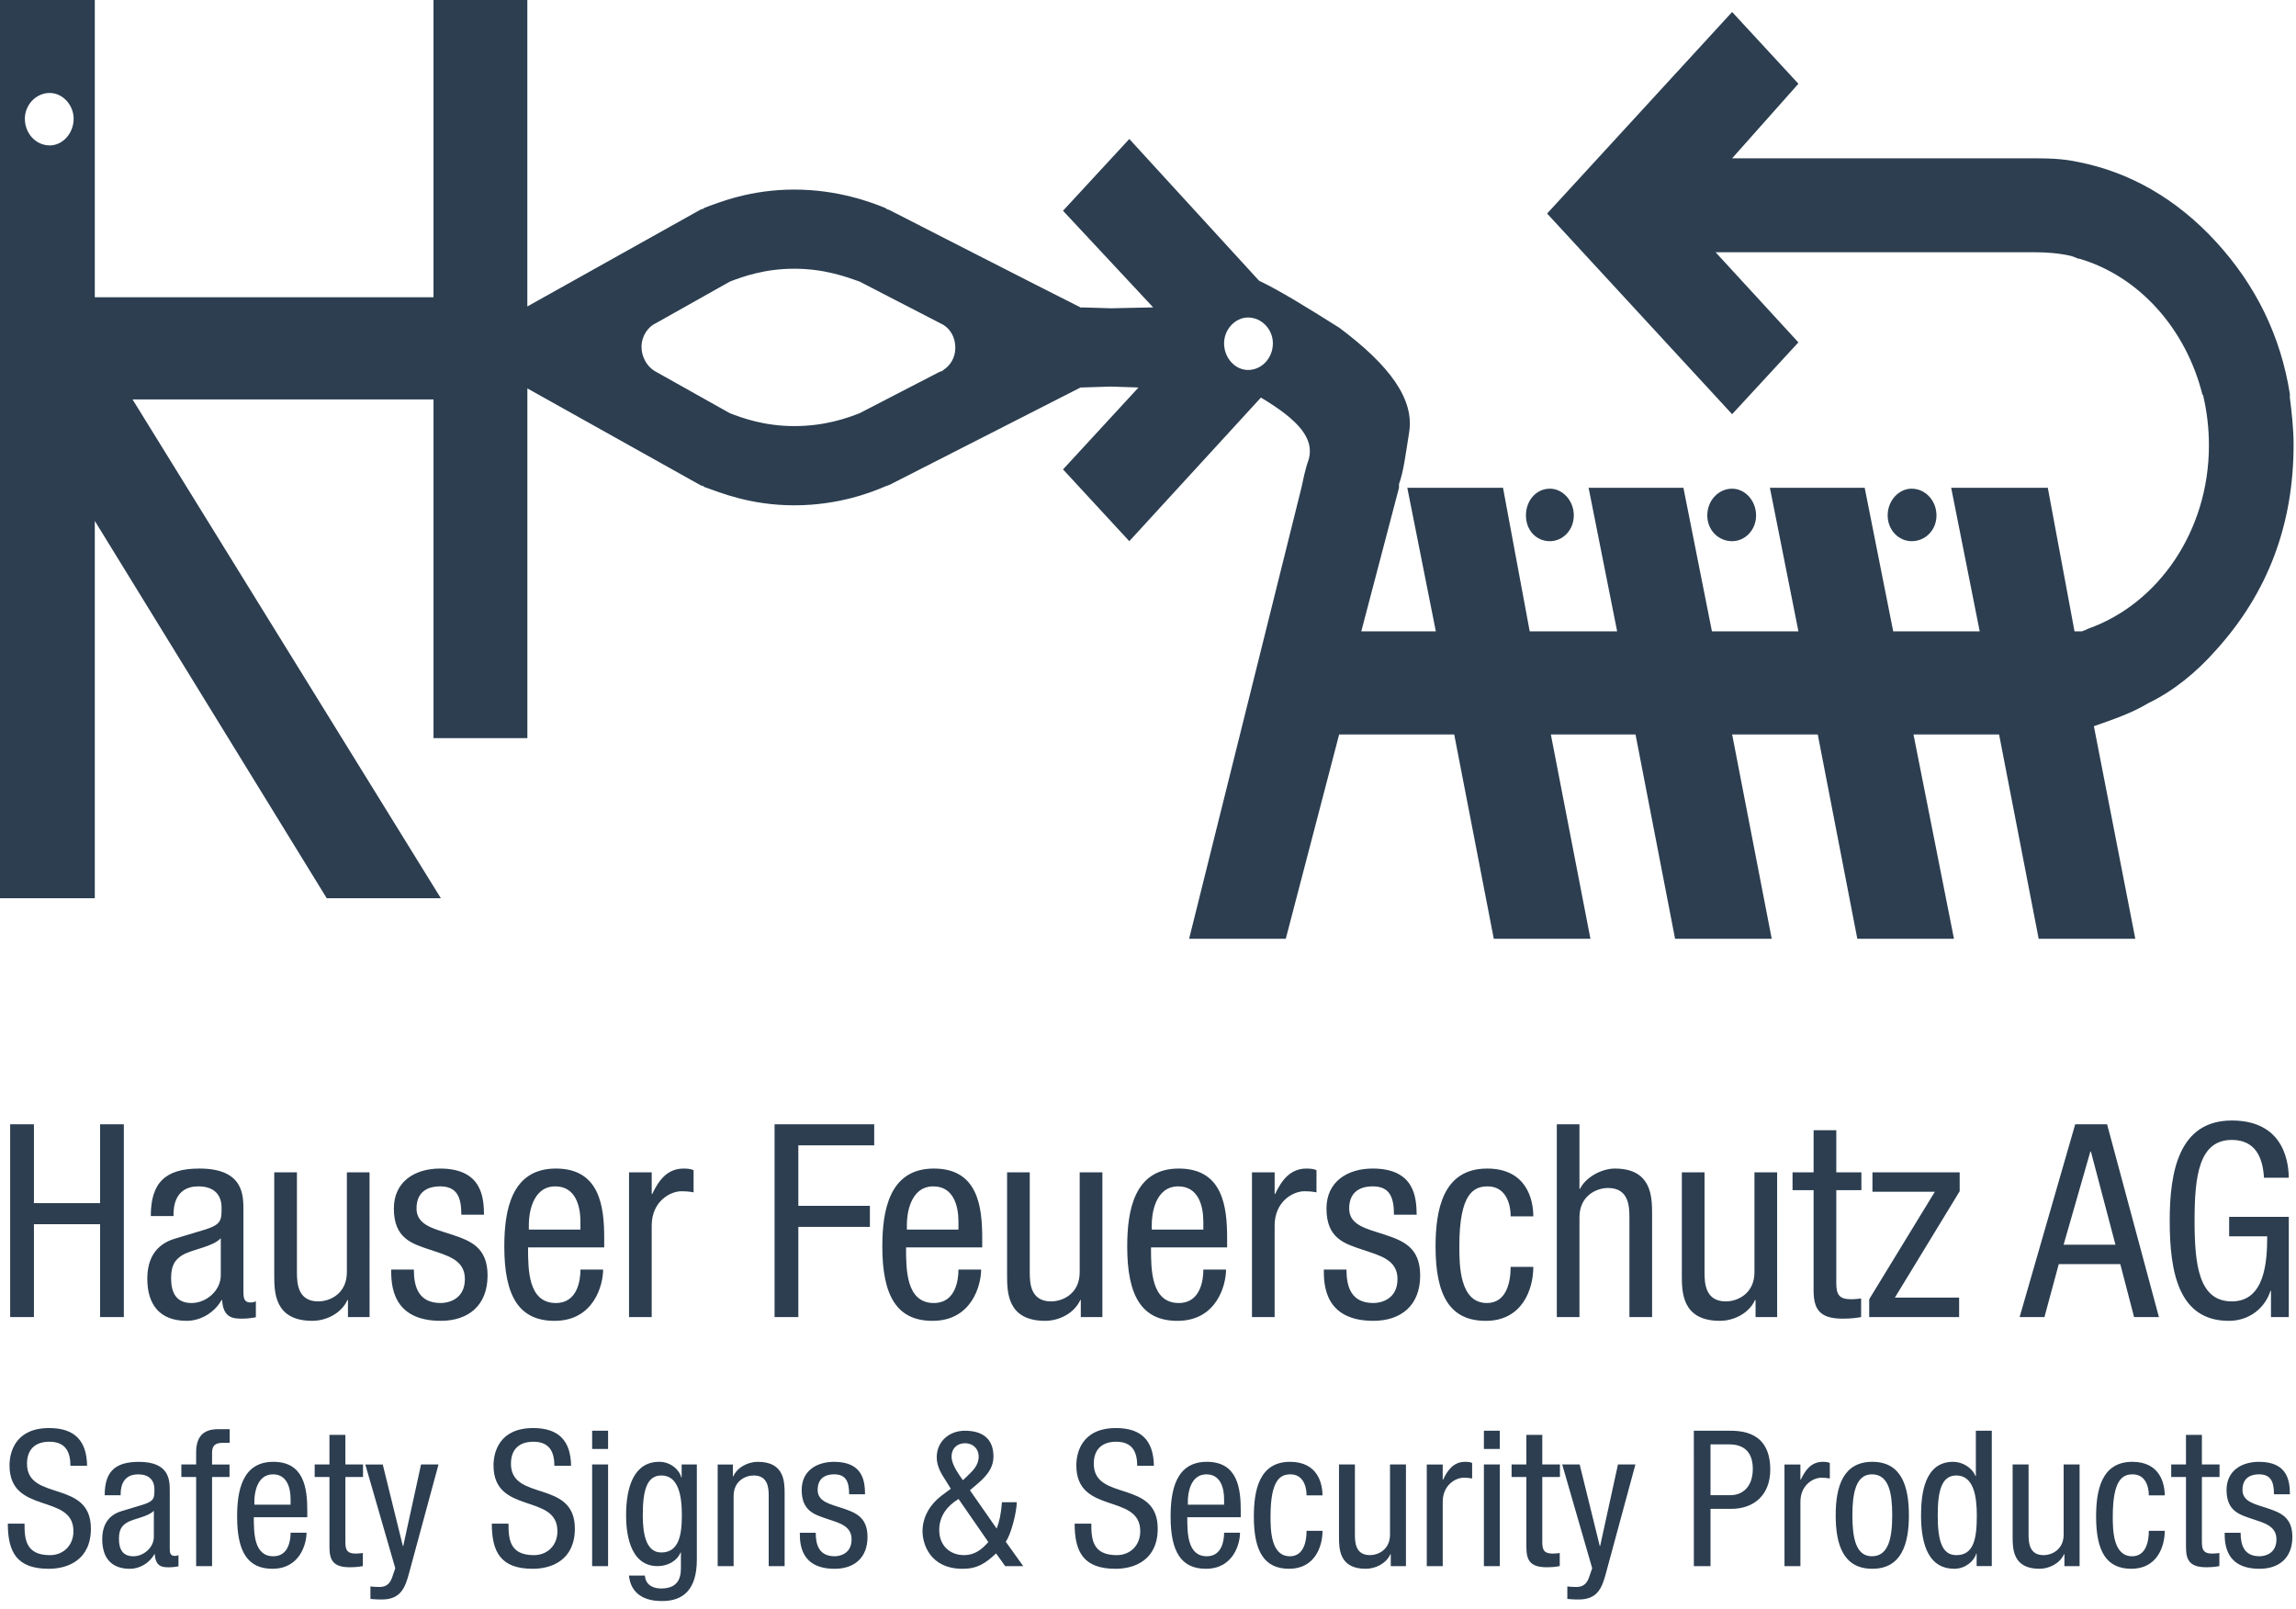
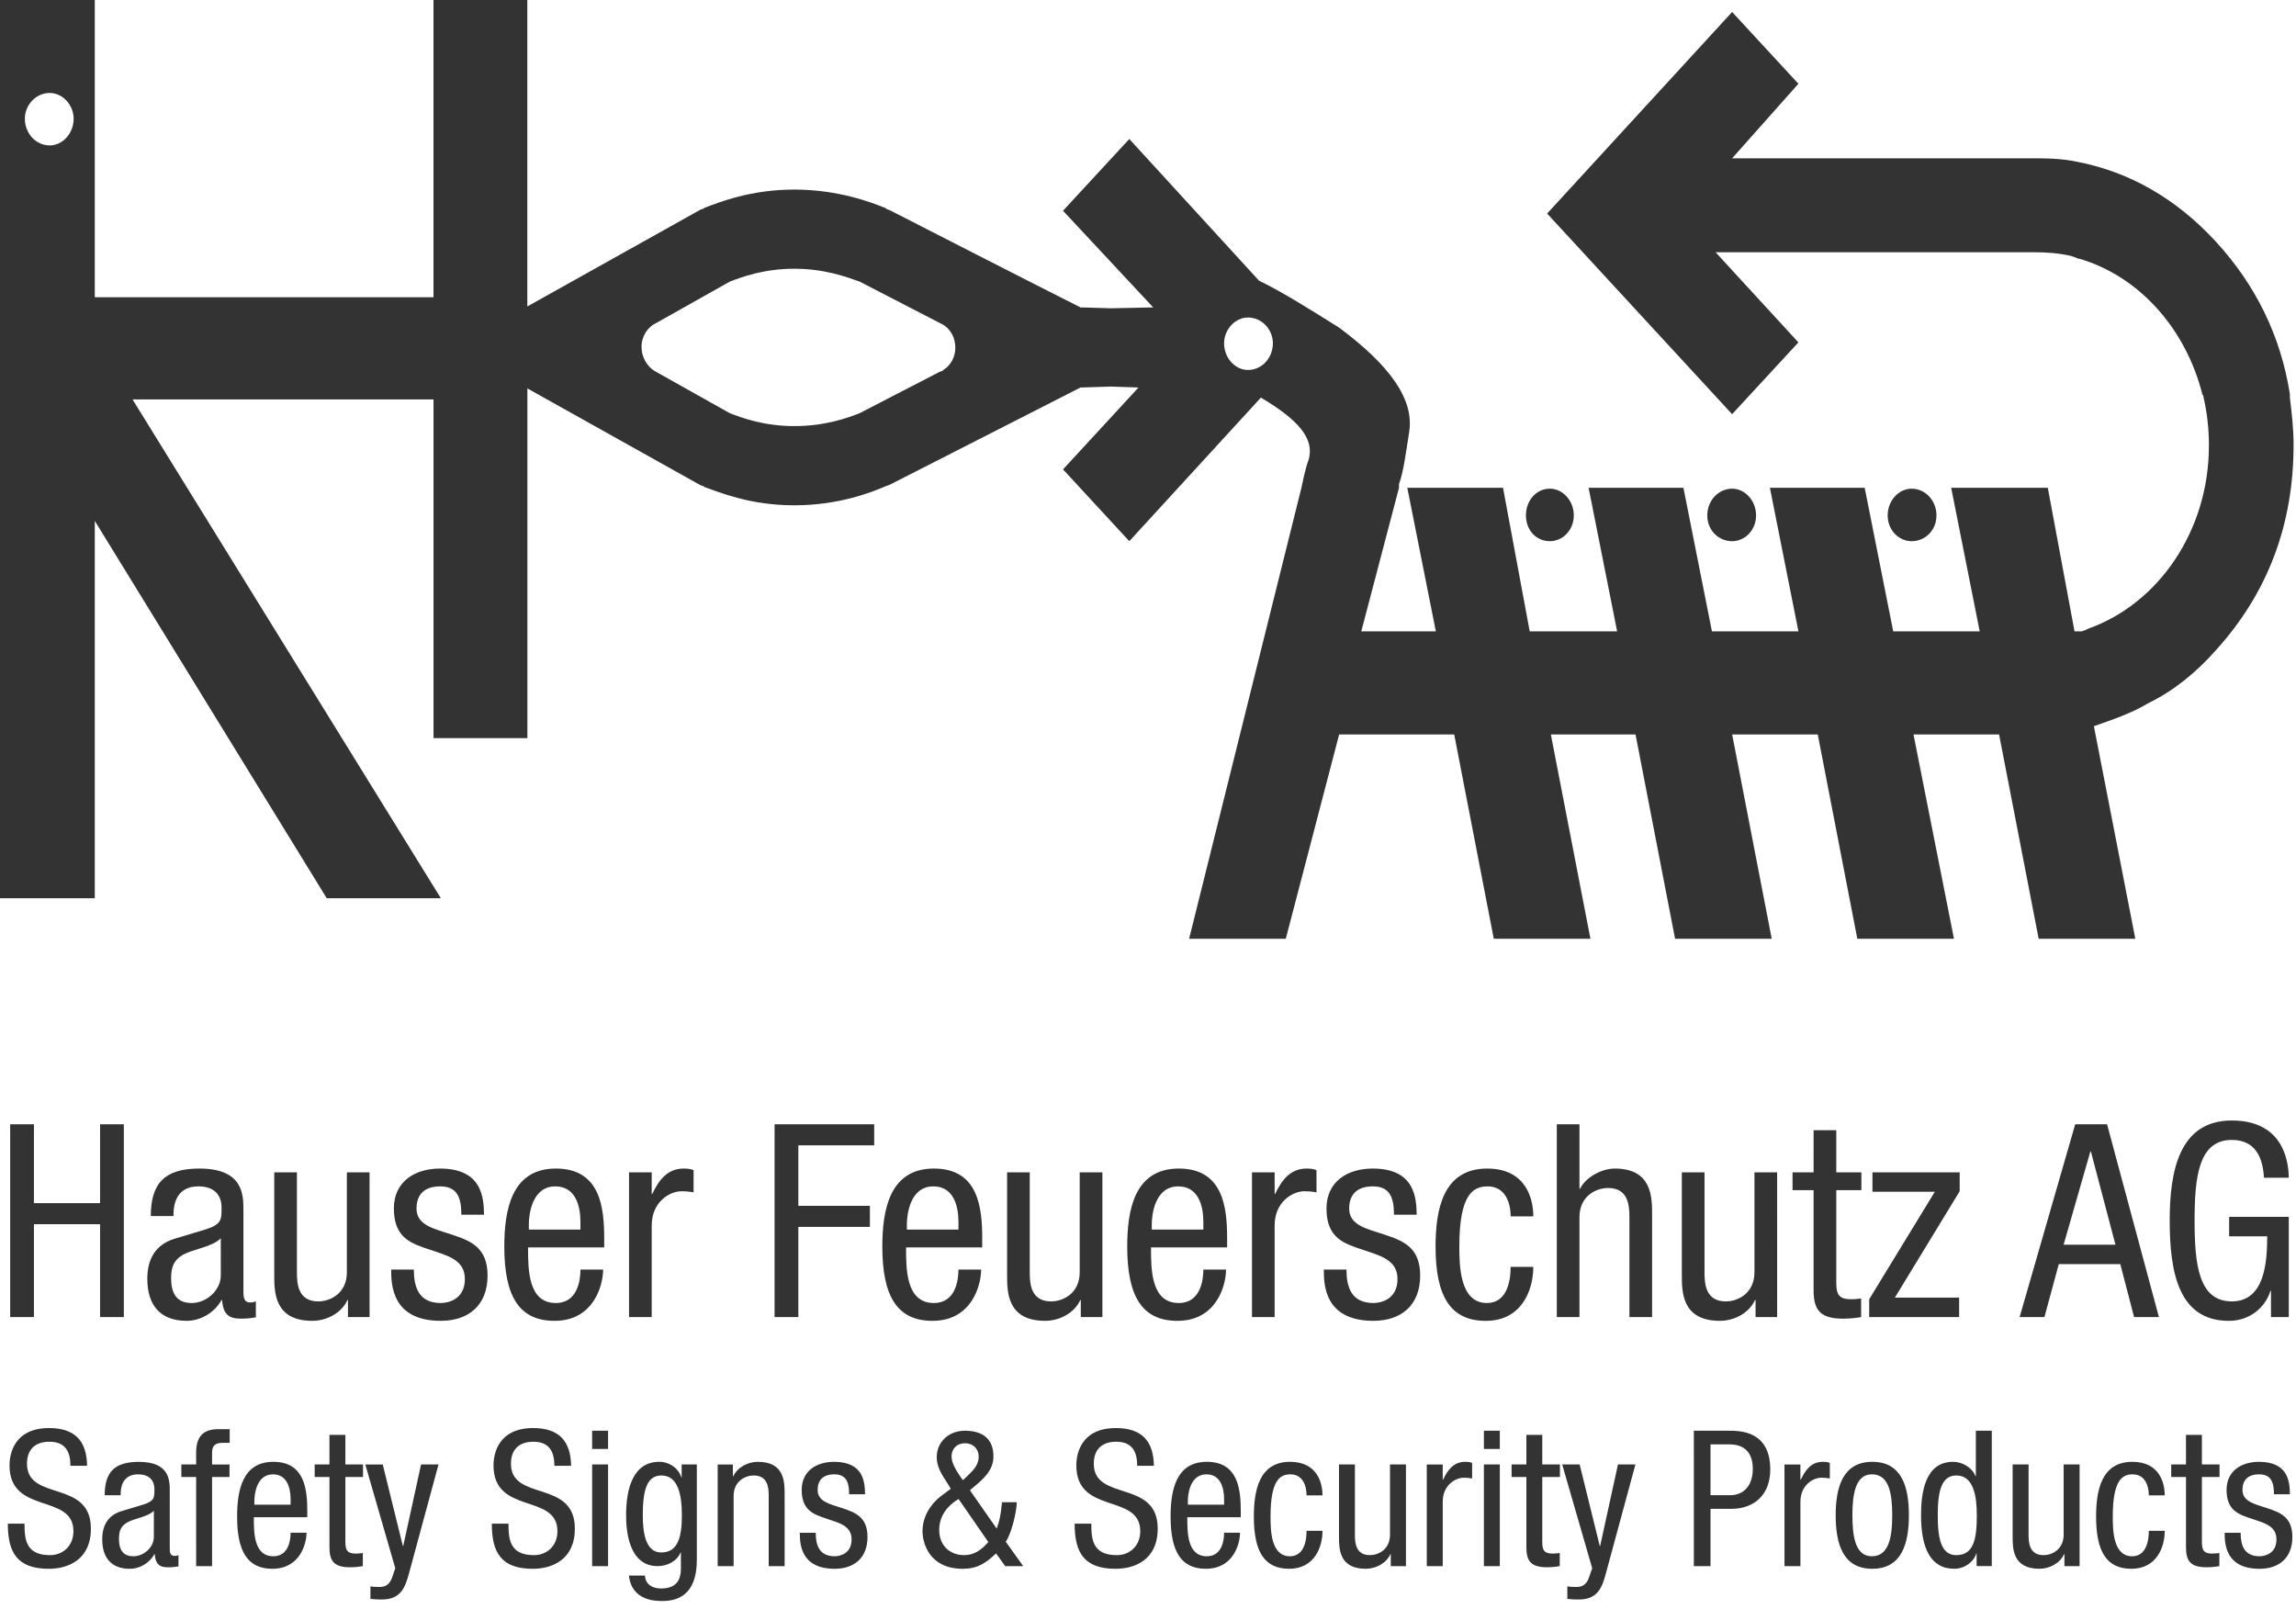
<svg xmlns="http://www.w3.org/2000/svg" width="264px" height="185px" viewBox="0 0 264 185" version="1.1">
  <defs />
  <g id="Page-1" stroke="none" stroke-width="1" fill="none" fill-rule="evenodd">
-     <g id="logo_slogan" fill-rule="nonzero" fill="#2C3E50">
+     <g id="logo_slogan" fill-rule="nonzero" fill="#333333">
      <path d="M178.211,62.228 C179.69,62.228 180.96,60.957 180.96,59.26 C180.96,57.569 179.689,56.191 178.211,56.191 C176.622,56.191 175.457,57.571 175.457,59.26 C175.457,60.957 176.624,62.228 178.211,62.228 L178.211,62.228 Z M199.166,62.228 C200.645,62.228 201.918,60.957 201.918,59.26 C201.918,57.569 200.647,56.191 199.166,56.191 C197.578,56.191 196.309,57.571 196.309,59.26 C196.307,60.957 197.578,62.228 199.166,62.228 L199.166,62.228 Z M219.802,62.228 C221.39,62.228 222.661,60.957 222.661,59.26 C222.661,57.569 221.39,56.191 219.802,56.191 C218.32,56.191 217.049,57.571 217.049,59.26 C217.049,60.957 218.321,62.228 219.802,62.228 L219.802,62.228 Z M263.294,45.72 L263.294,45.297 C262.239,38.629 259.382,32.809 254.829,27.833 C250.28,22.86 244.885,19.791 238.957,18.627 C237.053,18.204 235.253,18.204 233.347,18.204 L232.394,18.204 L231.973,18.204 L199.164,18.204 L206.785,9.631 L199.164,1.379 L177.892,24.555 L199.164,47.627 L206.785,39.37 L197.262,29.003 L231.337,29.003 L233.034,29.003 L233.881,29.003 C235.257,29.003 236.74,29.105 238.113,29.424 C238.434,29.529 238.753,29.637 238.963,29.742 L239.07,29.742 C245.947,31.75 251.345,37.786 253.248,45.403 C253.353,45.403 253.353,45.508 253.353,45.613 C253.776,47.414 253.987,49.319 253.987,51.226 C253.987,61.063 248.167,69.423 240.123,72.283 L240.123,72.283 C239.913,72.388 239.699,72.495 239.381,72.598 L238.534,72.598 L235.461,56.09 L224.352,56.09 L227.632,72.598 L217.687,72.598 L214.408,56.09 L203.509,56.09 L206.788,72.598 L196.843,72.598 L193.565,56.09 L182.662,56.09 L185.944,72.598 L175.891,72.598 L172.821,56.09 L161.816,56.09 L165.097,72.598 L156.523,72.598 L160.859,56.09 L160.859,55.667 C161.39,54.186 161.601,52.384 162.022,49.74 C162.659,45.931 159.799,42.012 153.979,37.674 C150.274,35.348 147.206,33.441 144.77,32.278 L129.851,15.981 L122.228,24.233 L132.596,35.346 L127.731,35.448 L124.345,35.346 C124.345,35.346 124.345,35.448 124.238,35.346 C120.005,33.228 102.225,24.128 102.225,24.128 C102.119,24.128 101.906,24.023 101.801,23.915 C100.212,23.281 96.403,21.798 91.325,21.798 C86.246,21.798 82.647,23.281 80.955,23.915 L80.848,24.021 C80.637,24.021 80.53,24.126 80.319,24.231 L60.634,35.238 L60.634,0 L49.845,0 L49.845,34.18 L10.899,34.18 L10.899,0.002 L0,0.002 L0,103.287 L10.899,103.287 L10.899,59.895 L37.569,103.284 L50.69,103.284 L15.239,45.926 L49.846,45.926 L49.846,84.875 L60.639,84.875 L60.639,44.661 L80.324,55.669 C80.535,55.773 80.642,55.875 80.855,55.875 L80.96,55.985 C82.758,56.617 86.249,58.103 91.329,58.103 C96.41,58.103 100.22,56.619 101.914,55.875 C102.017,55.875 102.124,55.775 102.234,55.775 C102.234,55.775 119.907,46.778 124.245,44.555 L124.35,44.555 L127.736,44.45 L130.911,44.555 L122.23,53.973 L129.851,62.228 L144.983,45.716 C149.428,48.362 151.12,50.48 150.486,52.81 C150.063,53.973 149.85,55.136 149.64,56.086 L136.728,107.946 L147.842,107.946 L153.979,84.451 L167.209,84.451 L171.76,107.946 L182.872,107.946 L178.321,84.451 L188.057,84.451 L192.605,107.946 L203.717,107.946 L199.167,84.451 L209.011,84.451 L213.559,107.946 L224.673,107.946 L220.019,84.451 L227.636,84.451 L229.86,84.451 L234.412,107.946 L245.523,107.946 L240.76,83.499 C242.879,82.76 245.098,82.015 247.004,80.858 C249.862,79.479 252.505,77.364 254.833,74.716 C260.761,68.155 263.723,60.323 263.723,51.116 C263.72,49.317 263.509,47.412 263.294,45.72 L263.294,45.72 Z M5.716,16.721 C4.13,16.721 2.859,15.345 2.859,13.651 C2.859,12.064 4.13,10.689 5.716,10.689 C7.197,10.689 8.468,12.064 8.468,13.651 C8.468,15.345 7.197,16.721 5.716,16.721 L5.716,16.721 Z M108.47,42.541 L108.47,42.541 L108.365,42.646 C108.261,42.646 108.154,42.751 108.049,42.751 L98.842,47.513 C97.47,48.041 94.927,48.994 91.328,48.994 C87.837,48.994 85.298,48.043 83.921,47.513 L75.244,42.645 L75.244,42.645 C74.397,42.116 73.764,41.056 73.764,39.894 C73.764,38.623 74.505,37.565 75.458,37.14 L83.923,32.378 C85.299,31.85 87.838,30.9 91.329,30.9 C94.821,30.9 97.36,31.852 98.842,32.378 L108.47,37.352 L108.47,37.352 C109.319,37.881 109.845,38.836 109.845,39.996 C109.846,41.061 109.317,42.014 108.47,42.541 L108.47,42.541 Z M143.5,42.541 C142.021,42.541 140.748,41.167 140.748,39.473 C140.748,37.886 142.019,36.508 143.5,36.508 C145.09,36.508 146.359,37.886 146.359,39.473 C146.359,41.17 145.088,42.541 143.5,42.541 L143.5,42.541 Z" id="Shape" />
      <g id="Group" transform="translate(0, 128)">
        <path d="M14.24,1.275 L11.508,1.275 L11.508,10.342 L3.902,10.342 L3.902,1.275 L1.17,1.275 L1.17,23.443 L3.902,23.443 L3.902,12.762 L11.508,12.762 L11.508,23.443 L14.24,23.443 L14.24,1.275 Z M19.952,11.83 L19.952,11.674 C19.952,11.084 19.952,8.415 22.808,8.415 C24.546,8.415 25.476,9.315 25.476,10.866 C25.476,12.264 25.476,12.792 23.583,13.383 L20.075,14.438 C17.932,15.091 16.938,16.704 16.938,19.034 C16.938,22.014 18.367,23.875 21.471,23.875 C23.024,23.875 24.638,22.976 25.475,21.485 L25.539,21.485 C25.663,23.625 26.904,23.625 27.897,23.625 C28.549,23.625 29.23,23.503 29.419,23.471 L29.419,21.607 C29.294,21.701 29.138,21.763 28.797,21.763 C27.989,21.763 27.989,21.111 27.989,20.429 L27.989,11.147 C27.989,9.409 27.989,6.366 22.927,6.366 C18.953,6.366 17.339,8.042 17.339,11.827 L19.952,11.83 L19.952,11.83 Z M25.386,18.662 C25.386,20.37 23.741,21.828 22.033,21.828 C20.264,21.828 19.674,20.649 19.674,18.972 C19.674,17.514 20.109,16.862 20.947,16.334 C22.126,15.62 24.423,15.402 25.387,14.378 L25.386,18.662 L25.386,18.662 Z M42.491,6.801 L39.885,6.801 L39.885,18.289 C39.885,20.71 37.991,21.642 36.594,21.642 C34.235,21.642 34.141,19.562 34.141,18.289 L34.141,6.801 L31.534,6.801 L31.534,18.597 C31.534,20.554 31.534,23.875 35.91,23.875 C37.525,23.875 39.264,23.007 39.948,21.484 L40.01,21.484 L40.01,23.442 L42.494,23.442 L42.491,6.801 L42.491,6.801 Z M55.655,11.676 C55.626,9.721 55.439,6.366 50.597,6.366 C47.711,6.366 45.287,7.857 45.287,10.961 C45.287,14.407 47.369,14.999 49.386,15.68 C51.404,16.363 53.453,16.829 53.453,19.064 C53.453,21.425 51.527,21.827 50.688,21.827 C48.142,21.827 47.585,19.996 47.585,17.978 L44.978,17.978 C44.978,19.685 45.038,23.875 50.689,23.875 C53.793,23.875 56.062,22.168 56.062,18.66 C56.062,15.369 54.011,14.655 51.992,13.972 C49.944,13.289 47.892,12.915 47.892,10.961 C47.892,8.632 49.756,8.414 50.594,8.414 C52.488,8.414 53.047,9.563 53.047,11.674 L55.655,11.676 L55.655,11.676 Z M60.808,13.384 L60.808,12.762 C60.808,11.768 61.117,8.416 63.851,8.416 C66.15,8.416 66.74,10.619 66.74,12.482 L66.74,13.383 L60.808,13.383 L60.808,13.384 Z M69.473,15.432 L69.473,14.377 C69.473,10.807 69.007,6.366 63.915,6.366 C58.792,6.366 57.986,11.178 57.986,15.339 C57.986,21.051 59.693,23.877 63.761,23.877 C68.293,23.877 69.348,19.747 69.348,17.978 L66.743,17.978 C66.743,19.22 66.402,21.828 63.916,21.828 C60.718,21.828 60.718,17.978 60.718,15.432 L69.473,15.432 L69.473,15.432 Z M72.327,23.443 L74.935,23.443 L74.935,12.917 C74.935,10.154 77.049,8.976 78.351,8.976 C79.193,8.976 79.498,9.069 79.749,9.101 L79.749,6.554 C79.499,6.429 79.129,6.367 78.6,6.367 C76.738,6.367 75.746,7.702 74.998,9.285 L74.936,9.285 L74.936,6.801 L72.328,6.801 L72.328,23.443 L72.327,23.443 Z M89.062,23.443 L91.795,23.443 L91.795,13.073 L100.022,13.073 L100.022,10.651 L91.795,10.651 L91.795,3.695 L100.518,3.695 L100.518,1.275 L89.062,1.275 L89.062,23.443 Z M104.275,13.384 L104.275,12.762 C104.275,11.768 104.584,8.416 107.319,8.416 C109.616,8.416 110.206,10.619 110.206,12.482 L110.206,13.383 L104.275,13.383 L104.275,13.384 Z M112.938,15.432 L112.938,14.377 C112.938,10.807 112.474,6.366 107.38,6.366 C102.258,6.366 101.452,11.178 101.452,15.339 C101.452,21.051 103.158,23.877 107.224,23.877 C111.757,23.877 112.813,19.747 112.813,17.978 L110.207,17.978 C110.207,19.22 109.862,21.828 107.382,21.828 C104.181,21.828 104.181,17.978 104.181,15.432 L112.938,15.432 L112.938,15.432 Z M126.755,6.801 L124.146,6.801 L124.146,18.289 C124.146,20.71 122.254,21.642 120.857,21.642 C118.496,21.642 118.403,19.562 118.403,18.289 L118.403,6.801 L115.798,6.801 L115.798,18.597 C115.798,20.554 115.798,23.875 120.175,23.875 C121.787,23.875 123.527,23.007 124.212,21.484 L124.273,21.484 L124.273,23.442 L126.756,23.442 L126.756,6.801 L126.755,6.801 Z M132.434,13.384 L132.434,12.762 C132.434,11.768 132.745,8.416 135.479,8.416 C137.777,8.416 138.363,10.619 138.363,12.482 L138.363,13.383 L132.434,13.383 L132.434,13.384 Z M141.098,15.432 L141.098,14.377 C141.098,10.807 140.632,6.366 135.54,6.366 C130.416,6.366 129.61,11.178 129.61,15.339 C129.61,21.051 131.316,23.877 135.383,23.877 C139.917,23.877 140.973,19.747 140.973,17.978 L138.366,17.978 C138.366,19.22 138.023,21.828 135.543,21.828 C132.345,21.828 132.345,17.978 132.345,15.432 L141.098,15.432 L141.098,15.432 Z M143.955,23.443 L146.56,23.443 L146.56,12.917 C146.56,10.154 148.672,8.976 149.977,8.976 C150.815,8.976 151.121,9.069 151.373,9.101 L151.373,6.554 C151.121,6.429 150.752,6.367 150.227,6.367 C148.362,6.367 147.37,7.702 146.622,9.285 L146.562,9.285 L146.562,6.801 L143.956,6.801 L143.956,23.443 L143.955,23.443 Z M162.893,11.676 C162.863,9.721 162.674,6.366 157.832,6.366 C154.947,6.366 152.522,7.857 152.522,10.961 C152.522,14.407 154.604,14.999 156.622,15.68 C158.638,16.363 160.688,16.829 160.688,19.064 C160.688,21.425 158.763,21.827 157.924,21.827 C155.377,21.827 154.82,19.996 154.82,17.978 L152.214,17.978 C152.214,19.685 152.273,23.875 157.925,23.875 C161.029,23.875 163.296,22.168 163.296,18.66 C163.296,15.369 161.247,14.655 159.23,13.972 C157.18,13.289 155.131,12.915 155.131,10.961 C155.131,8.632 156.992,8.414 157.83,8.414 C159.725,8.414 160.283,9.563 160.283,11.674 L162.893,11.676 L162.893,11.676 Z M176.305,11.861 C176.305,9.937 175.529,6.367 170.997,6.367 C165.873,6.367 165.064,11.179 165.064,15.341 C165.064,21.053 166.772,23.878 170.84,23.878 C174.998,23.878 176.304,20.307 176.304,17.668 L173.697,17.668 C173.697,19.469 173.201,21.828 170.966,21.828 C167.83,21.828 167.797,17.483 167.797,15.31 C167.797,9.224 169.444,8.417 171.058,8.417 C173.044,8.417 173.698,10.247 173.698,11.862 L176.305,11.861 L176.305,11.861 Z M179.004,23.443 L181.611,23.443 L181.611,11.956 C181.611,9.535 183.507,8.602 184.904,8.602 C187.261,8.602 187.355,10.682 187.355,11.956 L187.355,23.443 L189.962,23.443 L189.962,11.644 C189.962,9.689 189.962,6.367 185.678,6.367 C184.189,6.367 182.357,7.327 181.674,8.695 L181.611,8.695 L181.611,1.275 L179.006,1.275 L179.006,23.443 L179.004,23.443 Z M204.339,6.801 L201.732,6.801 L201.732,18.289 C201.732,20.71 199.836,21.642 198.442,21.642 C196.081,21.642 195.99,19.562 195.99,18.289 L195.99,6.801 L193.382,6.801 L193.382,18.597 C193.382,20.554 193.382,23.875 197.759,23.875 C199.371,23.875 201.111,23.007 201.797,21.484 L201.859,21.484 L201.859,23.442 L204.341,23.442 L204.339,6.801 L204.339,6.801 Z M208.531,6.801 L206.11,6.801 L206.11,8.851 L208.531,8.851 L208.531,20.337 C208.531,22.511 209.182,23.627 211.884,23.627 C212.971,23.627 213.655,23.505 213.996,23.443 L213.996,21.301 C213.716,21.331 213.405,21.394 212.847,21.394 C211.481,21.394 211.141,20.866 211.141,19.53 L211.141,8.852 L214.028,8.852 L214.028,6.802 L211.141,6.802 L211.141,1.959 L208.534,1.959 L208.531,6.801 L208.531,6.801 Z M215.299,9.037 L222.472,9.037 L214.926,21.394 L214.926,23.443 L225.265,23.443 L225.265,21.209 L217.876,21.209 L225.329,8.975 L225.329,6.802 L215.3,6.802 L215.299,9.037 L215.299,9.037 Z M232.221,23.443 L235.075,23.443 L236.722,17.357 L243.798,17.357 L245.382,23.443 L248.237,23.443 L242.276,1.275 L238.613,1.275 L232.221,23.443 Z M240.354,4.411 L240.417,4.411 L243.24,15.121 L237.28,15.121 L240.354,4.411 Z M263.172,7.422 C263.142,6.274 262.989,0.841 256.623,0.841 C250.506,0.841 249.479,6.77 249.479,12.358 C249.479,18.318 250.504,23.877 256.282,23.877 C258.701,23.877 260.473,22.324 261.061,20.43 L261.123,20.43 L261.123,23.443 L263.171,23.443 L263.171,11.923 L256.313,11.923 L256.313,14.157 L260.689,14.157 C260.689,17.109 260.41,21.641 256.622,21.641 C252.835,21.641 252.338,17.48 252.338,12.357 C252.338,7.234 252.836,3.074 256.622,3.074 C259.323,3.074 260.191,5.093 260.316,7.421 L263.172,7.421 L263.172,7.422 Z" id="Shape" />
        <path d="M10.014,40.545 C9.971,37.69 8.619,36.205 5.652,36.205 C1.705,36.205 1.095,39.061 1.095,40.5 C1.095,46.215 8.444,43.664 8.444,48.067 C8.444,49.725 7.267,50.819 5.741,50.819 C2.929,50.819 2.82,48.94 2.82,47.197 L0.9,47.197 C0.9,50.512 1.969,52.387 5.611,52.387 C7.813,52.387 10.451,51.362 10.451,47.764 C10.451,42.072 3.104,44.691 3.104,40.306 C3.104,38.647 4.064,37.778 5.677,37.778 C7.509,37.778 8.099,38.912 8.099,40.545 L10.014,40.545 L10.014,40.545 L10.014,40.545 Z M13.874,43.927 L13.874,43.817 C13.874,43.402 13.874,41.528 15.881,41.528 C17.102,41.528 17.755,42.163 17.755,43.251 C17.755,44.231 17.755,44.605 16.424,45.019 L13.961,45.763 C12.456,46.218 11.756,47.353 11.756,48.989 C11.756,51.082 12.758,52.389 14.941,52.389 C16.032,52.389 17.167,51.757 17.753,50.712 L17.798,50.712 C17.885,52.215 18.758,52.215 19.455,52.215 C19.912,52.215 20.392,52.129 20.522,52.106 L20.522,50.798 C20.436,50.863 20.325,50.905 20.084,50.905 C19.519,50.905 19.519,50.447 19.519,49.968 L19.519,43.449 C19.519,42.229 19.519,40.091 15.965,40.091 C13.173,40.091 12.038,41.268 12.038,43.929 L13.873,43.929 L13.873,43.927 L13.874,43.927 Z M17.689,48.724 C17.689,49.925 16.534,50.948 15.334,50.948 C14.091,50.948 13.677,50.119 13.677,48.939 C13.677,47.915 13.984,47.458 14.572,47.089 C15.401,46.586 17.015,46.431 17.691,45.714 L17.689,48.724 L17.689,48.724 Z M22.554,52.082 L24.385,52.082 L24.385,41.833 L26.39,41.833 L26.39,40.394 L24.385,40.394 L24.385,39.022 C24.385,38.213 24.777,37.908 25.561,37.908 L26.412,37.908 L26.412,36.335 L25.083,36.335 C23.315,36.335 22.553,37.252 22.553,39.022 L22.553,40.393 L20.851,40.393 L20.851,41.833 L22.553,41.833 L22.554,52.082 L22.554,52.082 Z M29.248,45.017 L29.248,44.58 C29.248,43.883 29.468,41.527 31.385,41.527 C32.998,41.527 33.413,43.076 33.413,44.383 L33.413,45.016 L29.248,45.016 L29.248,45.017 Z M35.332,46.456 L35.332,45.714 C35.332,43.205 35.004,40.087 31.428,40.087 C27.829,40.087 27.264,43.468 27.264,46.389 C27.264,50.4 28.463,52.386 31.321,52.386 C34.505,52.386 35.246,49.485 35.246,48.242 L33.415,48.242 C33.415,49.115 33.176,50.947 31.431,50.947 C29.185,50.947 29.185,48.242 29.185,46.455 L35.332,46.456 L35.332,46.456 Z M37.882,40.392 L36.183,40.392 L36.183,41.832 L37.882,41.832 L37.882,49.899 C37.882,51.428 38.34,52.211 40.238,52.211 C41,52.211 41.481,52.122 41.72,52.079 L41.72,50.574 C41.523,50.595 41.305,50.64 40.913,50.64 C39.952,50.64 39.712,50.267 39.712,49.329 L39.712,41.83 L41.74,41.83 L41.74,40.392 L39.712,40.392 L39.712,36.99 L37.881,36.99 L37.881,40.392 L37.882,40.392 Z M45.45,52.321 L45.101,53.344 C44.883,53.978 44.513,54.479 43.661,54.479 C43.204,54.479 42.854,54.458 42.593,54.414 L42.593,55.853 C42.898,55.874 43.203,55.917 43.921,55.917 C46.123,55.917 46.605,54.479 47.041,52.864 L50.422,40.39 L48.414,40.39 L46.364,49.768 L46.32,49.768 L44.01,40.394 L42.004,40.394 L45.45,52.321 Z M65.666,40.545 C65.622,37.69 64.269,36.205 61.303,36.205 C57.357,36.205 56.745,39.061 56.745,40.5 C56.745,46.215 64.094,43.664 64.094,48.067 C64.094,49.725 62.917,50.819 61.391,50.819 C58.579,50.819 58.469,48.94 58.469,47.197 L56.55,47.197 C56.55,50.512 57.617,52.387 61.261,52.387 C63.463,52.387 66.099,51.362 66.099,47.764 C66.099,42.072 58.75,44.691 58.75,40.306 C58.75,38.647 59.71,37.778 61.324,37.778 C63.155,37.778 63.745,38.912 63.745,40.545 L65.663,40.545 L65.666,40.545 L65.666,40.545 Z M68.086,52.082 L69.918,52.082 L69.918,40.392 L68.086,40.392 L68.086,52.082 Z M68.086,38.607 L69.918,38.607 L69.918,36.513 L68.086,36.513 L68.086,38.607 Z M76.045,41.657 C78.008,41.657 78.402,43.969 78.402,46.238 C78.402,48.635 78.008,50.511 76.025,50.511 C74.194,50.511 73.909,48.132 73.909,46.238 C73.908,43.446 74.343,41.657 76.045,41.657 L76.045,41.657 Z M80.123,40.392 L78.378,40.392 L78.378,41.875 L78.334,41.875 C78.095,40.959 77.069,40.086 75.806,40.086 C72.841,40.086 71.99,43.074 71.99,46.237 C71.99,47.783 72.208,52.08 75.611,52.08 C76.765,52.08 77.858,51.492 78.251,50.51 L78.293,50.51 L78.293,52.038 C78.293,52.845 78.38,54.653 76.025,54.653 C75.065,54.653 74.235,54.236 74.149,53.169 L72.319,53.169 C72.623,56.094 75.438,56.094 76.156,56.094 C78.512,56.094 80.125,54.83 80.125,51.338 L80.125,40.392 L80.123,40.392 Z M82.522,52.082 L84.353,52.082 L84.353,44.015 C84.353,42.315 85.684,41.658 86.664,41.658 C88.323,41.658 88.387,43.119 88.387,44.015 L88.387,52.082 L90.218,52.082 L90.218,43.795 C90.218,42.422 90.218,40.089 87.144,40.089 C86.01,40.089 84.787,40.698 84.309,41.768 L84.267,41.768 L84.267,40.396 L82.521,40.396 L82.521,52.083 L82.522,52.083 L82.522,52.082 Z M99.466,43.816 C99.444,42.442 99.313,40.088 95.91,40.088 C93.883,40.088 92.181,41.133 92.181,43.316 C92.181,45.734 93.644,46.15 95.06,46.631 C96.481,47.11 97.918,47.438 97.918,49.006 C97.918,50.662 96.564,50.946 95.978,50.946 C94.189,50.946 93.795,49.66 93.795,48.243 L91.966,48.243 C91.966,49.444 92.009,52.387 95.977,52.387 C98.156,52.387 99.748,51.188 99.748,48.724 C99.748,46.409 98.31,45.912 96.894,45.429 C95.454,44.949 94.016,44.689 94.016,43.314 C94.016,41.679 95.322,41.526 95.912,41.526 C97.243,41.526 97.636,42.333 97.636,43.816 L99.466,43.816 L99.466,43.816 Z M110.718,42.202 L110.348,41.679 C109.87,40.961 109.412,40.176 109.412,39.476 C109.412,38.583 110.021,37.949 110.958,37.949 C111.875,37.949 112.531,38.584 112.531,39.476 C112.531,40.525 111.832,41.132 111.133,41.812 L110.718,42.202 Z M113.641,49.312 C112.898,50.163 112.07,50.818 110.848,50.818 C109.324,50.818 107.994,49.813 107.994,47.915 C107.994,46.28 108.976,45.105 110.219,44.361 L113.641,49.312 Z M111.525,43.357 L112.089,42.878 C113.158,41.984 114.229,41.003 114.229,39.478 C114.229,37.362 112.896,36.512 110.935,36.512 C109.168,36.512 107.708,37.733 107.708,39.563 C107.708,40.657 108.273,41.527 108.842,42.399 L109.325,43.185 L108.188,44.034 C106.922,45.017 106.073,46.457 106.073,48.068 C106.073,49.486 106.9,52.388 110.695,52.388 C112.374,52.388 113.333,51.754 114.531,50.619 L115.58,52.082 L117.652,52.082 L115.641,49.27 C116.235,48.505 116.909,45.867 116.909,44.733 L115.207,44.733 C115.1,46.106 114.905,46.981 114.6,47.765 L111.525,43.357 Z M132.678,40.545 C132.634,37.69 131.283,36.205 128.318,36.205 C124.37,36.205 123.759,39.061 123.759,40.5 C123.759,46.215 131.109,43.664 131.109,48.067 C131.109,49.725 129.932,50.819 128.407,50.819 C125.592,50.819 125.482,48.94 125.482,47.197 L123.565,47.197 C123.565,50.512 124.631,52.387 128.274,52.387 C130.48,52.387 133.117,51.362 133.117,47.764 C133.117,42.072 125.766,44.691 125.766,40.306 C125.766,38.647 126.727,37.778 128.341,37.778 C130.172,37.778 130.759,38.912 130.759,40.545 L132.678,40.545 L132.678,40.545 L132.678,40.545 Z M136.582,45.017 L136.582,44.58 C136.582,43.883 136.8,41.527 138.719,41.527 C140.332,41.527 140.75,43.076 140.75,44.383 L140.75,45.016 L136.582,45.016 L136.582,45.017 Z M142.665,46.456 L142.665,45.714 C142.665,43.205 142.339,40.087 138.762,40.087 C135.163,40.087 134.598,43.468 134.598,46.389 C134.598,50.4 135.801,52.386 138.655,52.386 C141.839,52.386 142.58,49.485 142.58,48.242 L140.751,48.242 C140.751,49.115 140.508,50.947 138.763,50.947 C136.518,50.947 136.518,48.242 136.518,46.455 L142.665,46.456 L142.665,46.456 Z M152.064,43.945 C152.064,42.595 151.52,40.087 148.335,40.087 C144.735,40.087 144.171,43.468 144.171,46.389 C144.171,50.4 145.371,52.386 148.228,52.386 C151.15,52.386 152.066,49.879 152.066,48.024 L150.233,48.024 C150.233,49.29 149.883,50.948 148.316,50.948 C146.114,50.948 146.089,47.897 146.089,46.369 C146.089,42.095 147.247,41.528 148.381,41.528 C149.776,41.528 150.233,42.814 150.233,43.948 L152.064,43.945 L152.064,43.945 Z M161.659,40.392 L159.827,40.392 L159.827,48.46 C159.827,50.161 158.498,50.817 157.516,50.817 C155.858,50.817 155.791,49.355 155.791,48.46 L155.791,40.392 L153.961,40.392 L153.961,48.681 C153.961,50.054 153.961,52.386 157.034,52.386 C158.171,52.386 159.389,51.777 159.871,50.708 L159.914,50.708 L159.914,52.081 L161.66,52.081 L161.66,40.392 L161.659,40.392 Z M164.056,52.082 L165.888,52.082 L165.888,44.689 C165.888,42.747 167.373,41.918 168.289,41.918 C168.876,41.918 169.097,41.982 169.269,42.005 L169.269,40.218 C169.095,40.13 168.831,40.088 168.46,40.088 C167.153,40.088 166.454,41.026 165.931,42.137 L165.887,42.137 L165.887,40.395 L164.055,40.395 L164.055,52.082 L164.056,52.082 Z M170.622,52.082 L172.452,52.082 L172.452,40.392 L170.622,40.392 L170.622,52.082 Z M170.622,38.607 L172.452,38.607 L172.452,36.513 L170.622,36.513 L170.622,38.607 Z M175.507,40.392 L173.807,40.392 L173.807,41.832 L175.507,41.832 L175.507,49.899 C175.507,51.428 175.964,52.211 177.861,52.211 C178.625,52.211 179.105,52.122 179.344,52.079 L179.344,50.574 C179.148,50.595 178.93,50.64 178.537,50.64 C177.577,50.64 177.335,50.267 177.335,49.329 L177.335,41.83 L179.365,41.83 L179.365,40.392 L177.335,40.392 L177.335,36.99 L175.506,36.99 L175.507,40.392 L175.507,40.392 Z M183.074,52.321 L182.722,53.344 C182.505,53.978 182.135,54.479 181.284,54.479 C180.827,54.479 180.475,54.458 180.215,54.414 L180.215,55.853 C180.522,55.874 180.827,55.917 181.546,55.917 C183.75,55.917 184.229,54.479 184.664,52.864 L188.045,40.39 L186.038,40.39 L183.988,49.768 L183.945,49.768 L181.633,40.39 L179.626,40.39 L183.074,52.321 Z M194.763,52.082 L196.68,52.082 L196.68,45.496 L199.058,45.496 C201.697,45.496 203.549,43.884 203.549,40.983 C203.549,36.511 200.082,36.511 198.731,36.511 L194.762,36.511 L194.763,52.082 L194.763,52.082 Z M196.68,38.082 L198.84,38.082 C200.736,38.082 201.542,39.194 201.542,40.894 C201.542,42.966 200.365,43.923 198.968,43.923 L196.679,43.923 L196.68,38.082 L196.68,38.082 Z M205.186,52.082 L207.016,52.082 L207.016,44.689 C207.016,42.747 208.5,41.918 209.416,41.918 C210.004,41.918 210.223,41.982 210.397,42.005 L210.397,40.218 C210.221,40.13 209.96,40.088 209.587,40.088 C208.278,40.088 207.582,41.026 207.06,42.137 L207.014,42.137 L207.014,40.395 L205.184,40.395 L205.186,52.082 L205.186,52.082 Z M211.072,46.236 C211.072,49.529 211.899,52.385 215.282,52.385 C218.641,52.385 219.489,49.53 219.489,46.236 C219.489,42.944 218.662,40.087 215.282,40.087 C211.923,40.089 211.072,42.944 211.072,46.236 L211.072,46.236 Z M215.236,50.947 C213.363,50.947 212.993,48.767 212.993,46.236 C212.993,43.708 213.386,41.525 215.236,41.525 C217.201,41.525 217.572,43.705 217.572,46.236 C217.572,48.767 217.179,50.947 215.236,50.947 L215.236,50.947 Z M222.806,46.236 C222.806,43.446 223.24,41.657 224.943,41.657 C226.904,41.657 227.299,43.969 227.299,46.236 C227.299,48.896 226.97,50.819 224.943,50.819 C223.239,50.819 222.806,49.03 222.806,46.236 L222.806,46.236 Z M229.021,36.512 L227.189,36.512 L227.189,41.724 L227.146,41.724 C226.731,40.719 225.619,40.087 224.573,40.087 C221.28,40.087 220.886,43.795 220.886,46.237 C220.886,49.923 221.937,52.385 224.704,52.385 C225.97,52.385 226.993,51.513 227.234,50.643 L227.278,50.643 L227.278,52.079 L229.021,52.079 L229.021,36.512 L229.021,36.512 Z M239.116,40.392 L237.284,40.392 L237.284,48.46 C237.284,50.161 235.954,50.817 234.974,50.817 C233.317,50.817 233.251,49.355 233.251,48.46 L233.251,40.392 L231.418,40.392 L231.418,48.681 C231.418,50.054 231.418,52.386 234.493,52.386 C235.628,52.386 236.848,51.777 237.328,50.708 L237.373,50.708 L237.373,52.081 L239.117,52.081 L239.117,40.392 L239.116,40.392 Z M248.907,43.945 C248.907,42.595 248.364,40.087 245.18,40.087 C241.58,40.087 241.015,43.468 241.015,46.389 C241.015,50.4 242.216,52.386 245.071,52.386 C247.994,52.386 248.908,49.879 248.908,48.024 L247.078,48.024 C247.078,49.29 246.728,50.948 245.159,50.948 C242.954,50.948 242.933,47.897 242.933,46.369 C242.933,42.095 244.087,41.528 245.221,41.528 C246.617,41.528 247.077,42.814 247.077,43.948 L248.907,43.945 L248.907,43.945 Z M251.351,40.392 L249.652,40.392 L249.652,41.832 L251.351,41.832 L251.351,49.899 C251.351,51.428 251.808,52.211 253.707,52.211 C254.472,52.211 254.949,52.122 255.188,52.079 L255.188,50.574 C254.993,50.595 254.775,50.64 254.38,50.64 C253.421,50.64 253.18,50.267 253.18,49.329 L253.18,41.83 L255.208,41.83 L255.208,40.392 L253.18,40.392 L253.18,36.99 L251.348,36.99 L251.351,40.392 L251.351,40.392 Z M263.3,43.816 C263.28,42.442 263.149,40.088 259.746,40.088 C257.718,40.088 256.016,41.133 256.016,43.316 C256.016,45.734 257.478,46.15 258.898,46.631 C260.313,47.11 261.752,47.438 261.752,49.006 C261.752,50.662 260.4,50.946 259.811,50.946 C258.025,50.946 257.632,49.66 257.632,48.243 L255.798,48.243 C255.798,49.444 255.844,52.387 259.811,52.387 C261.992,52.387 263.583,51.188 263.583,48.724 C263.583,46.409 262.145,45.912 260.727,45.429 C259.289,44.949 257.846,44.689 257.846,43.314 C257.846,41.679 259.158,41.526 259.746,41.526 C261.075,41.526 261.468,42.333 261.468,43.816 L263.3,43.816 L263.3,43.816 Z" id="Shape" />
      </g>
    </g>
  </g>
</svg>
